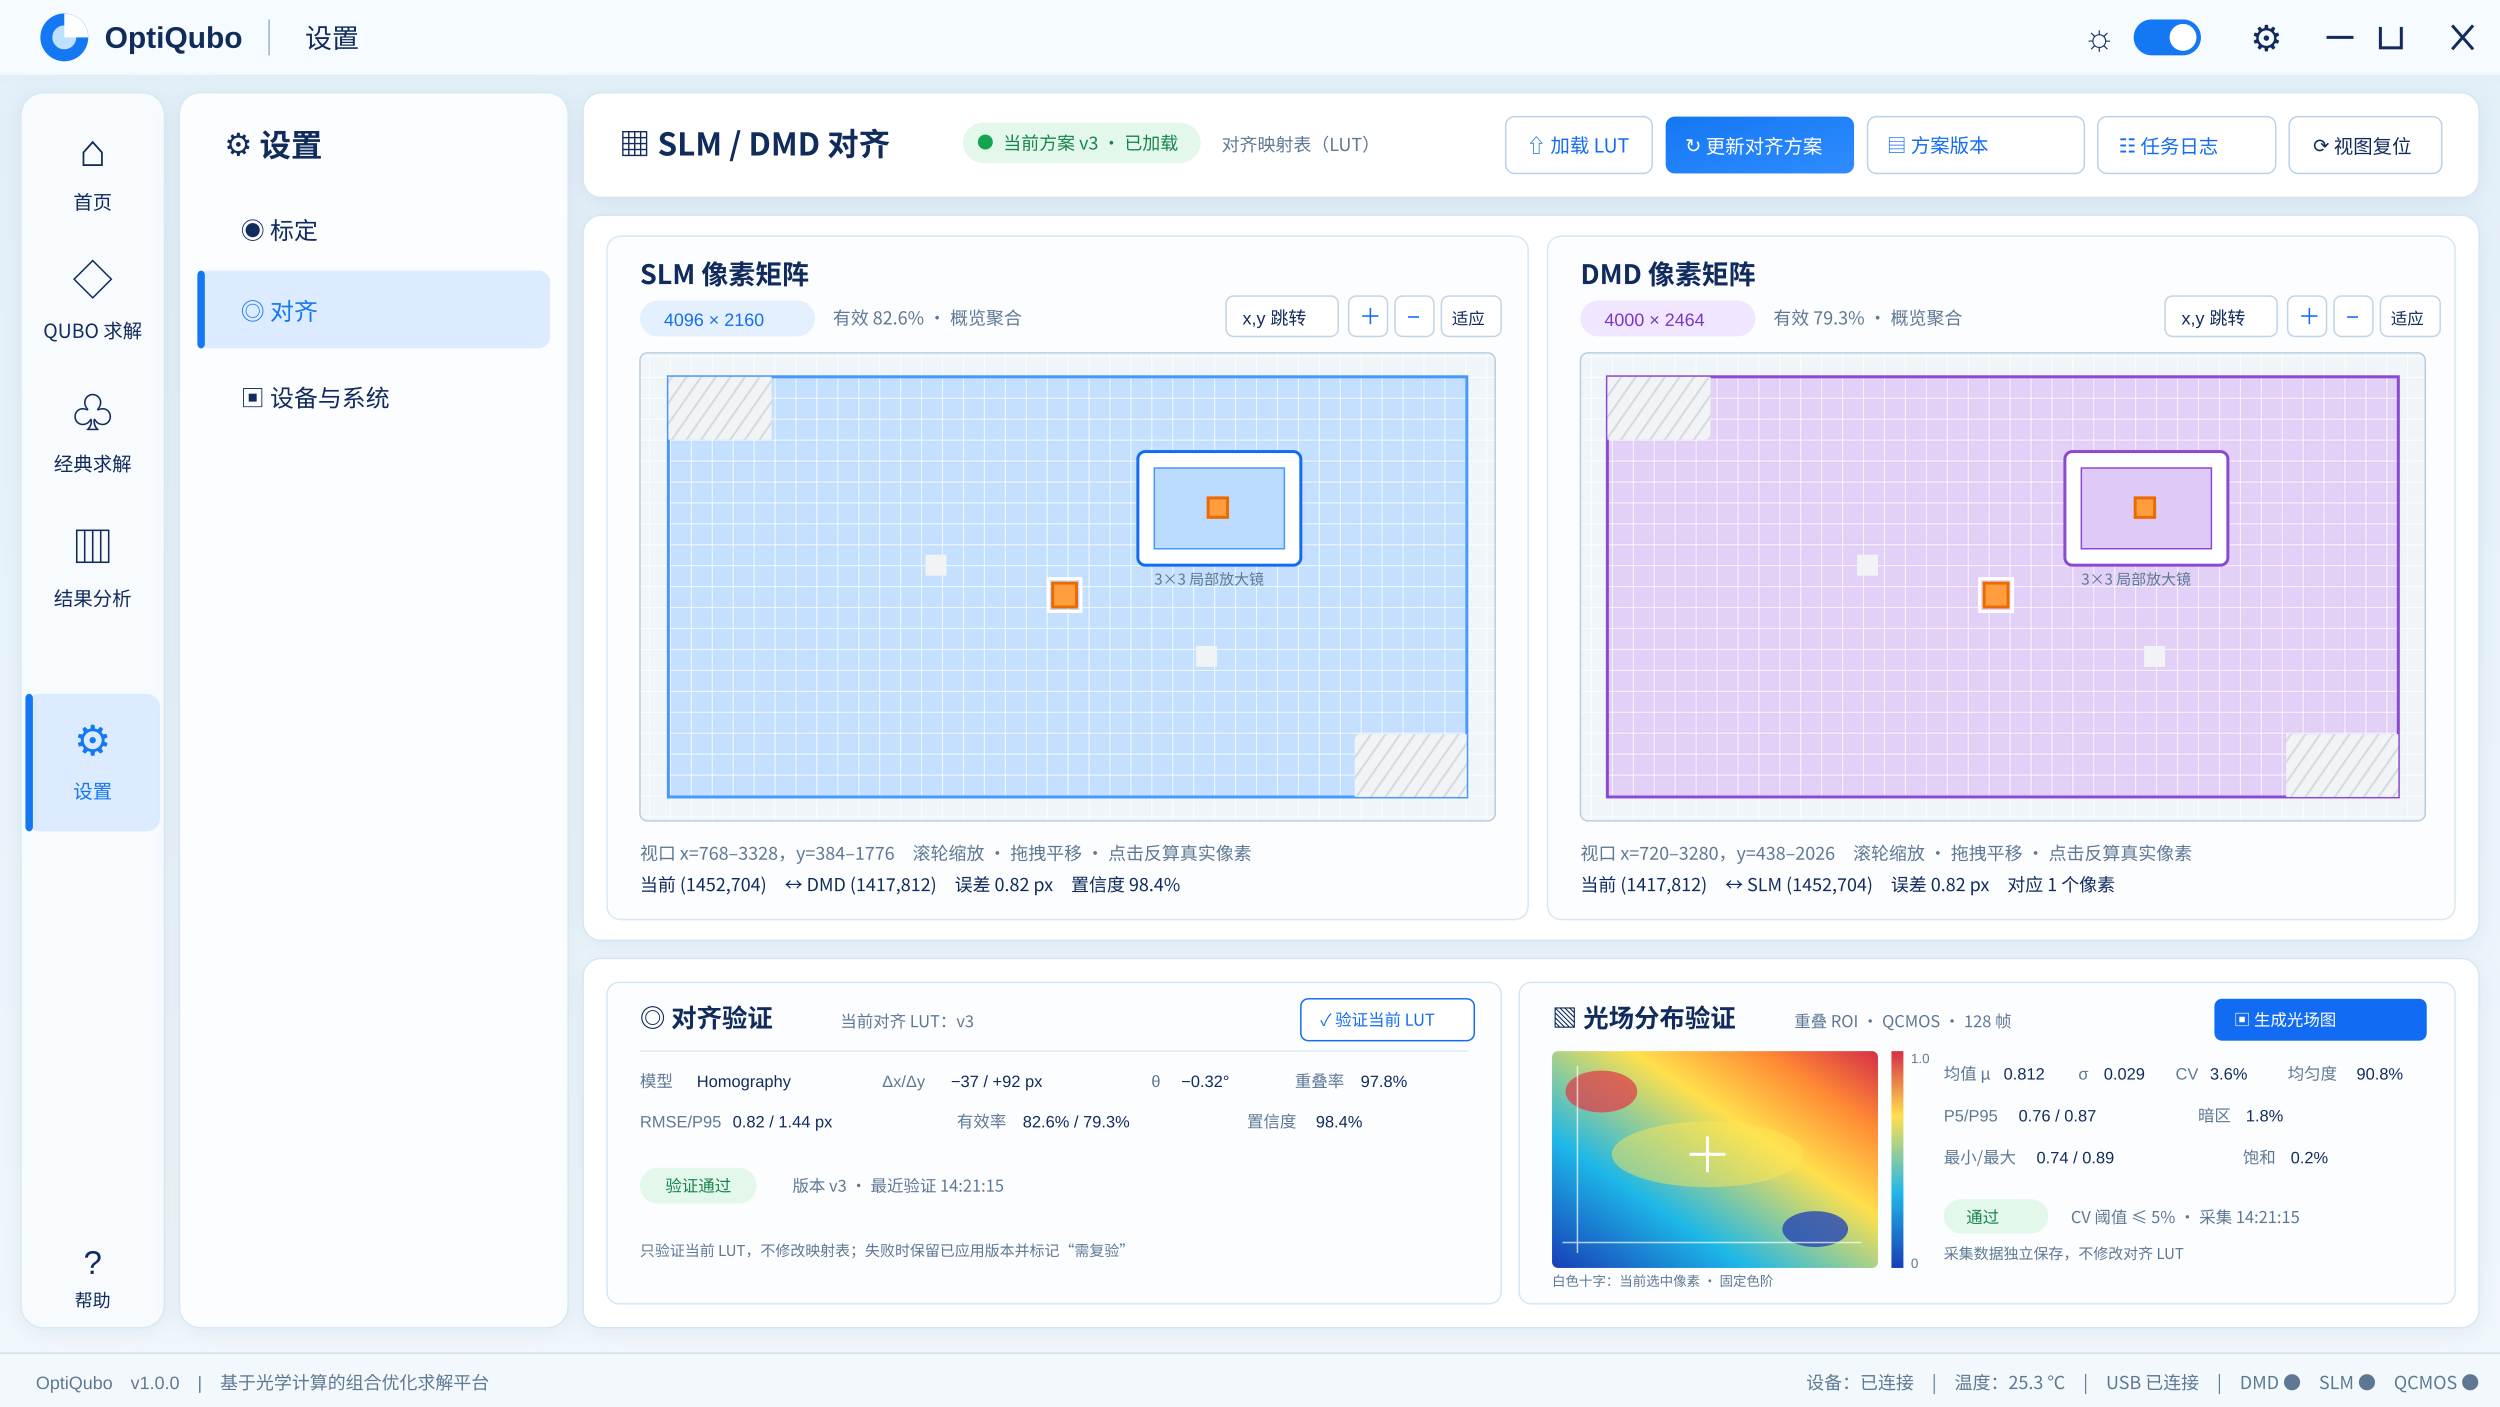
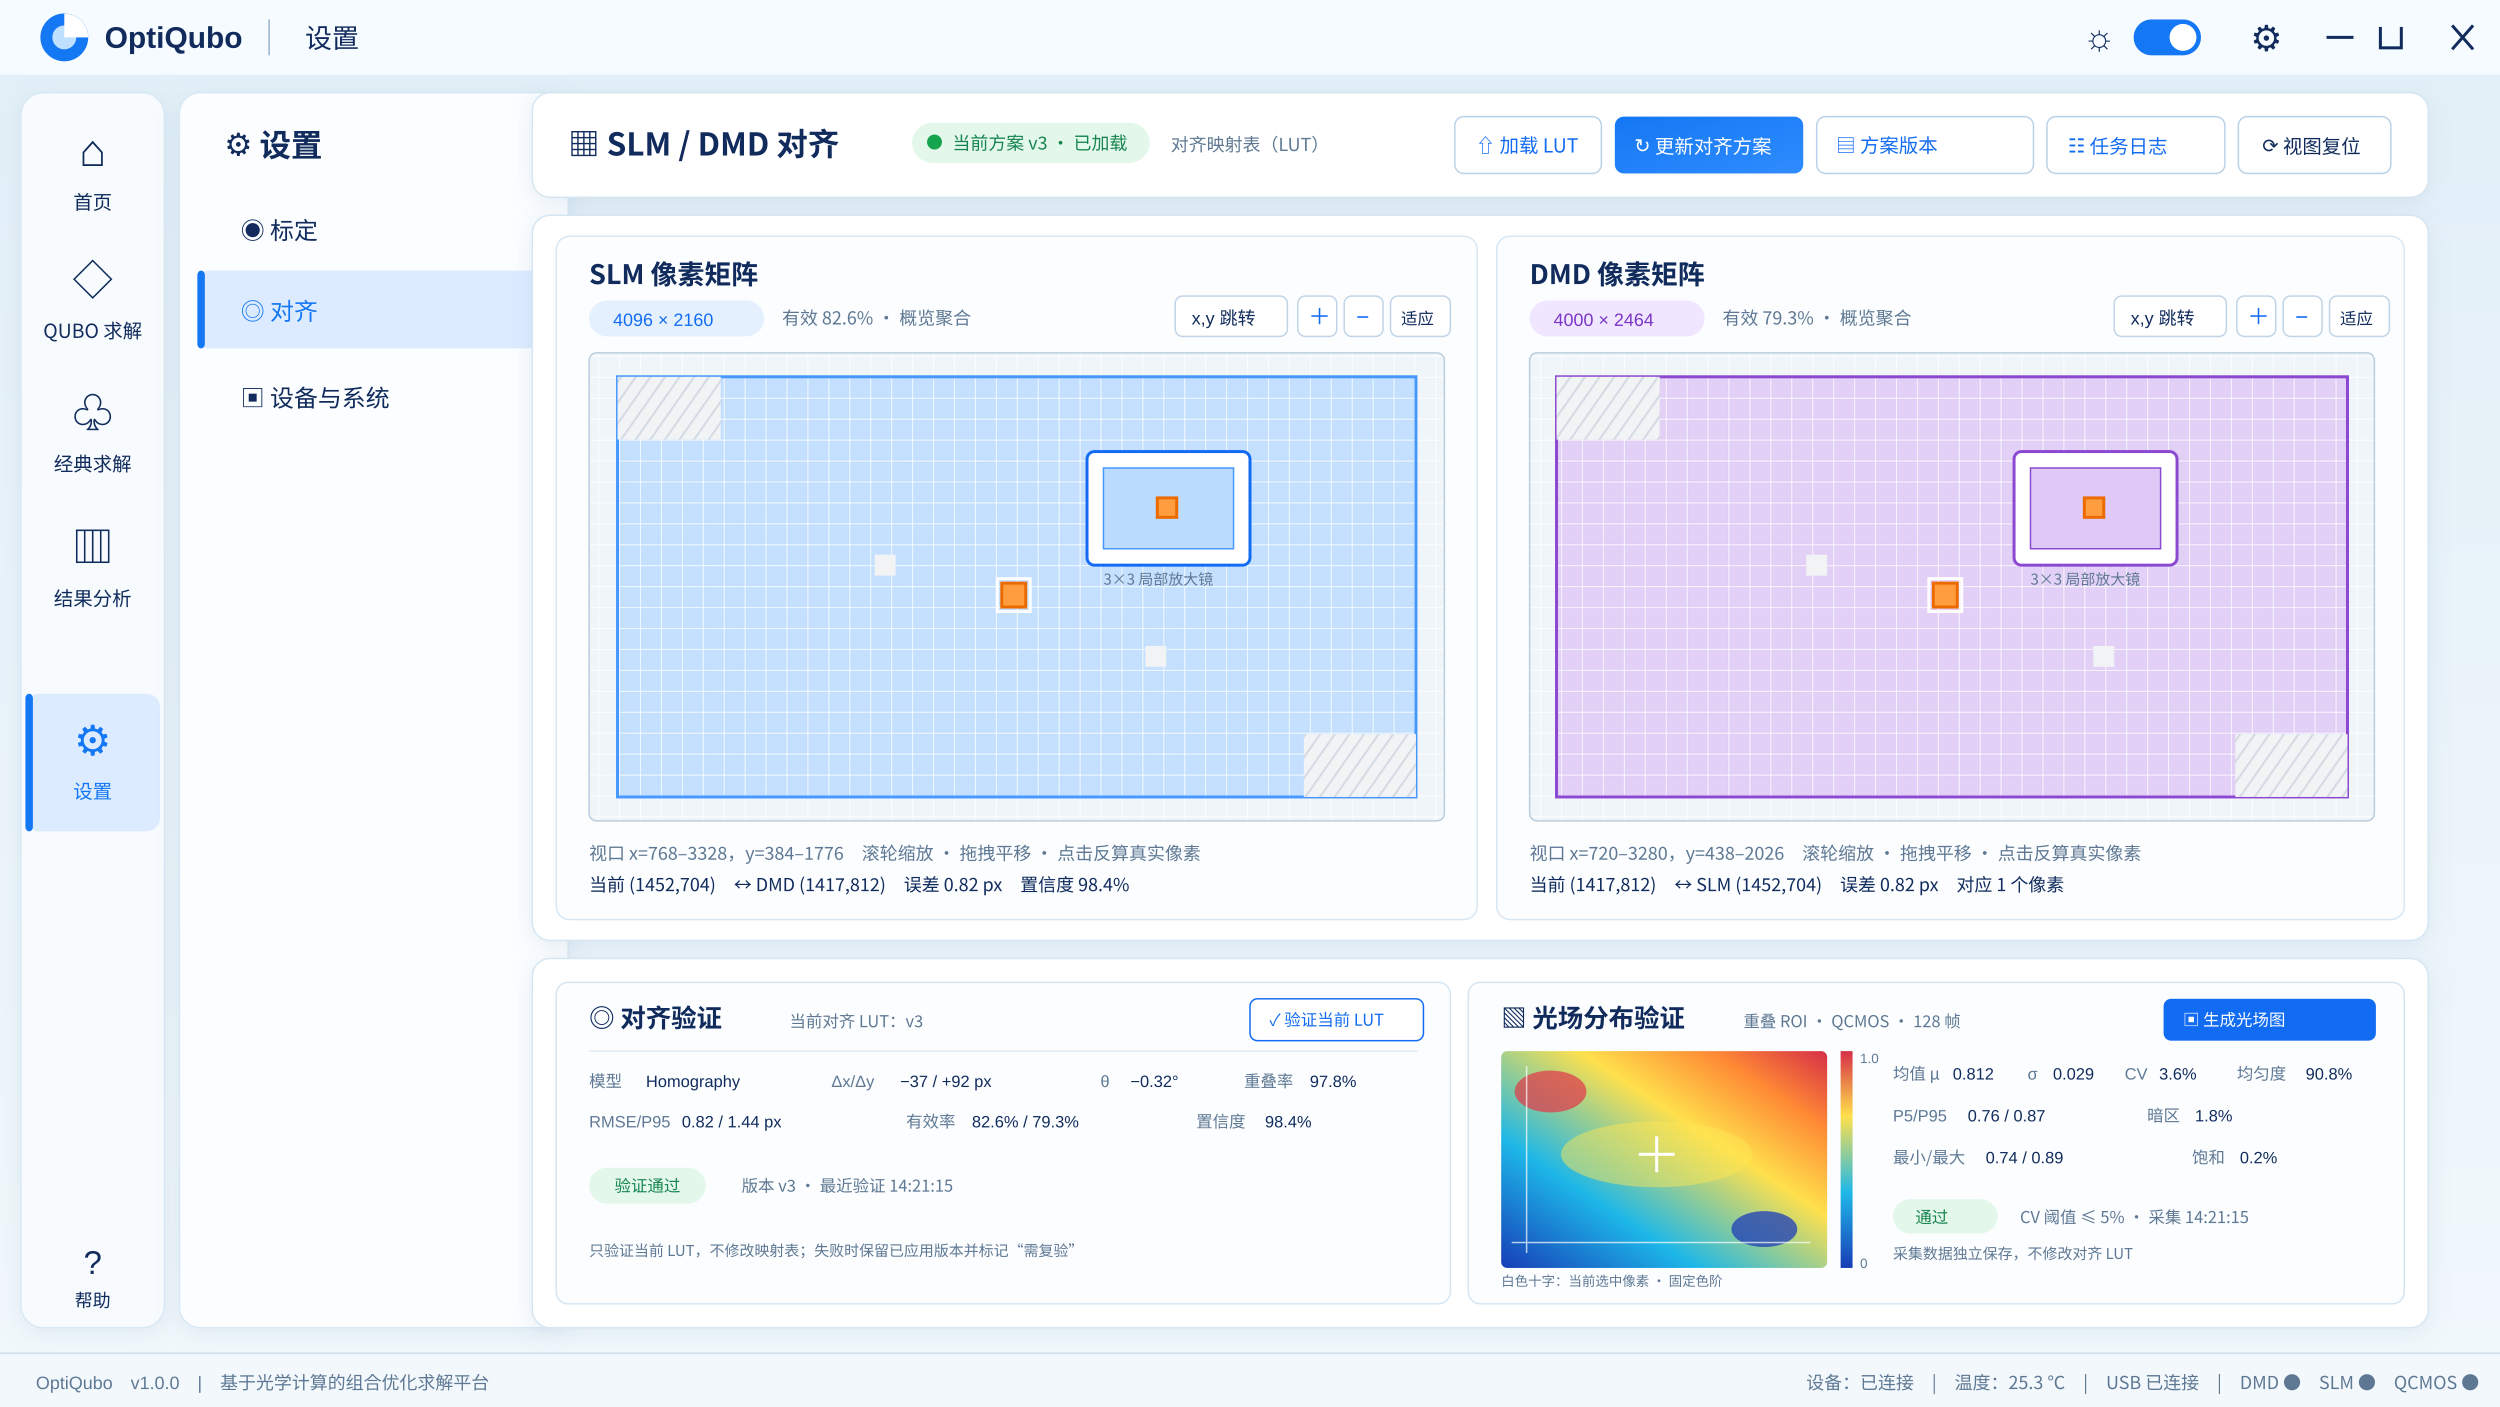
<svg xmlns="http://www.w3.org/2000/svg" width="1672" height="941" viewBox="0 0 1672 941">
  <defs>
    <linearGradient id="page" x1="0" y1="0" x2="0" y2="1">
      <stop offset="0" stop-color="#e2eff8" />
      <stop offset="1" stop-color="#f2f8fc" />
    </linearGradient>
    <linearGradient id="primary" x1="0" y1="0" x2="1" y2="1">
      <stop stop-color="#1477f3" />
      <stop offset="1" stop-color="#2f8cff" />
    </linearGradient>
    <linearGradient id="heat" x1="0" y1="1" x2="1" y2="0">
      <stop offset="0" stop-color="#173db7" />
      <stop offset=".3" stop-color="#1db7e8" />
      <stop offset=".62" stop-color="#ffe04c" />
      <stop offset=".82" stop-color="#ff8a34" />
      <stop offset="1" stop-color="#d62f47" />
    </linearGradient>
    <linearGradient id="bar" x1="0" y1="1" x2="0" y2="0">
      <stop stop-color="#173db7" />
      <stop offset=".35" stop-color="#20b8e9" />
      <stop offset=".7" stop-color="#ffe04c" />
      <stop offset="1" stop-color="#d62f47" />
    </linearGradient>
    <pattern id="grid" width="14" height="14" patternUnits="userSpaceOnUse">
      <rect width="14" height="14" fill="#f0f5f9" />
      <path d="M14 0H0V14" fill="none" stroke="#fff" stroke-width="1" />
    </pattern>
    <pattern id="slmMask" width="14" height="14" patternUnits="userSpaceOnUse">
      <rect width="14" height="14" fill="#bcdcff" />
      <path d="M14 0H0V14" fill="none" stroke="#fff" stroke-width="1" />
    </pattern>
    <pattern id="dmdMask" width="14" height="14" patternUnits="userSpaceOnUse">
      <rect width="14" height="14" fill="#dfc9f6" />
      <path d="M14 0H0V14" fill="none" stroke="#fff" stroke-width="1" />
    </pattern>
    <pattern id="invalid" width="8" height="8" patternUnits="userSpaceOnUse" patternTransform="rotate(35)">
      <rect width="8" height="8" fill="#f1f3f5" />
      <path d="M0 0V8" stroke="#d6dde5" stroke-width="3" />
    </pattern>
    <filter id="shadow" x="-15%" y="-15%" width="130%" height="140%">
      <feDropShadow dx="0" dy="3" stdDeviation="7" flood-color="#89a9c3" flood-opacity=".18" />
    </filter>
  </defs>
  <rect width="1672" height="941" fill="url(#page)" />
  <rect x="0" y="0" width="1672" height="50" fill="#f6fbff" />
  <circle cx="43" cy="25" r="16" fill="#1477f3" />
  <circle cx="43" cy="25" r="8" fill="#bfe1ff" />
  <path d="M43 9A16 16 0 0 1 59 25H43Z" fill="#fff" />
  <text x="70" y="32" font-family="Arial,sans-serif" font-size="20" font-weight="700" fill="#102b5c">OptiQubo</text>
  <path d="M180 13v24" stroke="#9bb4cc" />
  <text x="204" y="32" font-family="Arial,'Noto Sans SC Thin',sans-serif" font-size="18" fill="#102b5c">设置</text>
  <text x="1393" y="33" font-family="Arial,sans-serif" font-size="24" fill="#102b5c">☼</text>
  <rect x="1427" y="13" width="45" height="24" rx="12" fill="#1477f3" />
  <circle cx="1460" cy="25" r="9" fill="#fff" />
  <text x="1505" y="34" font-family="Arial,sans-serif" font-size="24" fill="#102b5c">⚙</text>
  <path d="M1556 25h18M1592 18v14h14V18M1640 17l14 16M1654 17l-14 16" stroke="#102b5c" stroke-width="2" fill="none" />
  <rect x="14" y="62" width="96" height="826" rx="15" fill="#f7fbfe" stroke="#d8e8f4" filter="url(#shadow)" />
  <g font-family="'Noto Sans SC Thin','Microsoft YaHei','Noto Sans CJK SC',Arial,sans-serif" text-anchor="middle" fill="#102b5c">
    <text x="62" y="111" font-size="30">⌂</text>
    <text x="62" y="140" font-size="13">首页</text>
    <text x="62" y="197" font-size="27">◇</text>
    <text x="62" y="226" font-size="13">QUBO 求解</text>
    <text x="62" y="286" font-size="28">♧</text>
    <text x="62" y="315" font-size="13">经典求解</text>
    <text x="62" y="376" font-size="28">▥</text>
    <text x="62" y="405" font-size="13">结果分析</text>
  </g>
  <rect x="17" y="464" width="90" height="92" rx="9" fill="#dcebff" />
  <rect x="17" y="464" width="5" height="92" rx="3" fill="#1477f3" />
  <text x="62" y="505" text-anchor="middle" font-family="Arial,sans-serif" font-size="28" fill="#1477f3">⚙</text>
  <text x="62" y="534" text-anchor="middle" font-family="'Noto Sans SC Thin','Microsoft YaHei','Noto Sans CJK SC',Arial,sans-serif" font-size="13" fill="#1477f3">设置</text>
  <text x="62" y="852" text-anchor="middle" font-family="Arial,sans-serif" font-size="22" fill="#102b5c">?</text>
  <text x="62" y="874" text-anchor="middle" font-family="'Noto Sans SC Thin','Microsoft YaHei','Noto Sans CJK SC',Arial,sans-serif" font-size="12" fill="#102b5c">帮助</text>
  <rect x="120" y="62" width="260" height="826" rx="14" fill="#fbfdff" stroke="#d8e8f4" filter="url(#shadow)" />
  <text x="150" y="104" font-family="'Noto Sans SC Thin','Microsoft YaHei','Noto Sans CJK SC',Arial,sans-serif" font-size="21" font-weight="700" fill="#102b5c">⚙  设置</text>
  <text x="161" y="160" font-family="'Noto Sans SC Thin','Microsoft YaHei','Noto Sans CJK SC',Arial,sans-serif" font-size="16" fill="#102b5c">◉  标定</text>
  <rect x="132" y="181" width="236" height="52" rx="8" fill="#dcebff" />
  <rect x="132" y="181" width="5" height="52" rx="3" fill="#1477f3" />
  <text x="161" y="214" font-family="'Noto Sans SC Thin','Microsoft YaHei','Noto Sans CJK SC',Arial,sans-serif" font-size="16" fill="#1477f3">◎  对齐</text>
  <text x="161" y="272" font-family="'Noto Sans SC Thin','Microsoft YaHei','Noto Sans CJK SC',Arial,sans-serif" font-size="16" fill="#102b5c">▣  设备与系统</text>
-   <rect x="390" y="62" width="1268" height="70" rx="12" fill="#fff" stroke="#d5e6f2" filter="url(#shadow)" />
-   <text x="414" y="104" font-family="'Noto Sans SC Thin','Microsoft YaHei','Noto Sans CJK SC',Arial,sans-serif" font-size="21" font-weight="700" fill="#102b5c">▦  SLM / DMD 对齐</text>
-   <rect x="644" y="82" width="159" height="27" rx="14" fill="#e3f8eb" />
-   <circle cx="659" cy="95" r="5" fill="#14a44d" />
-   <text x="671" y="100" font-family="'Noto Sans SC Thin','Microsoft YaHei','Noto Sans CJK SC',Arial,sans-serif" font-size="12" fill="#16844e">当前方案 v3 · 已加载</text>
-   <text x="817" y="101" font-family="'Noto Sans SC Thin','Microsoft YaHei','Noto Sans CJK SC',Arial,sans-serif" font-size="12" fill="#5e7893">对齐映射表（LUT）</text>
-   <rect x="1007" y="78" width="98" height="38" rx="6" fill="#fff" stroke="#b9d2e9" />
-   <text x="1021" y="102" font-family="'Noto Sans SC Thin','Microsoft YaHei','Noto Sans CJK SC',Arial,sans-serif" font-size="13" fill="#126cf3">⇧  加载 LUT</text>
-   <rect x="1114" y="78" width="126" height="38" rx="6" fill="url(#primary)" />
-   <text x="1127" y="102" font-family="'Noto Sans SC Thin','Microsoft YaHei','Noto Sans CJK SC',Arial,sans-serif" font-size="13" fill="#fff">↻  更新对齐方案</text>
-   <rect x="1249" y="78" width="145" height="38" rx="6" fill="#fff" stroke="#b9d2e9" />
-   <text x="1262" y="102" font-family="'Noto Sans SC Thin','Microsoft YaHei','Noto Sans CJK SC',Arial,sans-serif" font-size="13" fill="#126cf3">▤  方案版本</text>
-   <rect x="1403" y="78" width="119" height="38" rx="6" fill="#fff" stroke="#b9d2e9" />
-   <text x="1417" y="102" font-family="'Noto Sans SC Thin','Microsoft YaHei','Noto Sans CJK SC',Arial,sans-serif" font-size="13" fill="#126cf3">☷  任务日志</text>
-   <rect x="1531" y="78" width="102" height="38" rx="6" fill="#fff" stroke="#b9d2e9" />
-   <text x="1547" y="102" font-family="'Noto Sans SC Thin','Microsoft YaHei','Noto Sans CJK SC',Arial,sans-serif" font-size="13" fill="#102b5c">⟳  视图复位</text>
-   <rect x="390" y="144" width="1268" height="485" rx="12" fill="#fff" stroke="#d5e6f2" filter="url(#shadow)" />
-   <rect x="406" y="158" width="616" height="457" rx="9" fill="#fbfdff" stroke="#d8e7f2" />
-   <text x="428" y="190" font-family="'Noto Sans SC Thin','Microsoft YaHei','Noto Sans CJK SC',Arial,sans-serif" font-size="18" font-weight="700" fill="#102b5c">SLM 像素矩阵</text>
-   <rect x="428" y="201" width="117" height="24" rx="12" fill="#e5f0ff" />
-   <text x="444" y="218" font-family="Arial,sans-serif" font-size="12" fill="#126cf3">4096 × 2160</text>
-   <text x="557" y="217" font-family="'Noto Sans SC Thin','Microsoft YaHei','Noto Sans CJK SC',Arial,sans-serif" font-size="12" fill="#5e7893">有效 82.6% · 概览聚合</text>
-   <rect x="820" y="198" width="75" height="27" rx="5" fill="#fff" stroke="#c0d4e6" />
-   <text x="831" y="217" font-family="Arial,sans-serif" font-size="12" fill="#102b5c">x,y 跳转</text>
-   <rect x="902" y="198" width="26" height="27" rx="5" fill="#fff" stroke="#c0d4e6" />
-   <text x="909" y="217" font-family="Arial,sans-serif" font-size="15" fill="#126cf3">＋</text>
-   <rect x="933" y="198" width="26" height="27" rx="5" fill="#fff" stroke="#c0d4e6" />
-   <text x="941" y="217" font-family="Arial,sans-serif" font-size="15" fill="#126cf3">−</text>
-   <rect x="964" y="198" width="40" height="27" rx="5" fill="#fff" stroke="#c0d4e6" />
-   <text x="971" y="217" font-family="'Noto Sans SC Thin','Microsoft YaHei','Noto Sans CJK SC',Arial,sans-serif" font-size="11" fill="#102b5c">适应</text>
-   <rect x="428" y="236" width="572" height="313" rx="5" fill="url(#grid)" stroke="#b9cddd" />
-   <path d="M447 252H981V533H447Z" fill="url(#slmMask)" opacity=".84" />
-   <path d="M447 252H981V533H447Z" fill="none" stroke="#4698ff" stroke-width="2" />
-   <rect x="447" y="252" width="69" height="42" fill="url(#invalid)" />
-   <rect x="906" y="491" width="75" height="42" fill="url(#invalid)" />
-   <rect x="619" y="371" width="14" height="14" fill="#f1f3f5" />
-   <rect x="800" y="432" width="14" height="14" fill="#f1f3f5" />
-   <rect x="704" y="390" width="16" height="16" fill="#ff9d3f" stroke="#ec6b00" stroke-width="2" />
-   <rect x="701" y="387" width="22" height="22" fill="none" stroke="#fff" stroke-width="2" />
-   <rect x="761" y="302" width="109" height="76" rx="5" fill="#fff" stroke="#126cf3" stroke-width="2" />
-   <rect x="772" y="313" width="87" height="54" fill="#bcdcff" />
-   <path d="M772 313h87v54h-87z" fill="none" stroke="#4698ff" />
-   <rect x="808" y="333" width="13" height="13" fill="#ff9d3f" stroke="#ec6b00" stroke-width="2" />
-   <text x="772" y="391" font-family="'Noto Sans SC Thin','Microsoft YaHei','Noto Sans CJK SC',Arial,sans-serif" font-size="10" fill="#5e7893">3×3 局部放大镜</text>
-   <text x="428" y="575" font-family="'Noto Sans SC Thin','Microsoft YaHei','Noto Sans CJK SC',Arial,sans-serif" font-size="12" fill="#5e7893">视口 x=768–3328，y=384–1776　滚轮缩放 · 拖拽平移 · 点击反算真实像素</text>
-   <text x="428" y="596" font-family="'Noto Sans SC Thin','Microsoft YaHei','Noto Sans CJK SC',Arial,sans-serif" font-size="12" fill="#102b5c">当前 (1452,704)　↔ DMD (1417,812)　误差 0.82 px　置信度 98.4%</text>
-   <rect x="1035" y="158" width="607" height="457" rx="9" fill="#fbfdff" stroke="#d8e7f2" />
-   <text x="1057" y="190" font-family="'Noto Sans SC Thin','Microsoft YaHei','Noto Sans CJK SC',Arial,sans-serif" font-size="18" font-weight="700" fill="#102b5c">DMD 像素矩阵</text>
-   <rect x="1057" y="201" width="117" height="24" rx="12" fill="#f0e6ff" />
-   <text x="1073" y="218" font-family="Arial,sans-serif" font-size="12" fill="#7a35c6">4000 × 2464</text>
-   <text x="1186" y="217" font-family="'Noto Sans SC Thin','Microsoft YaHei','Noto Sans CJK SC',Arial,sans-serif" font-size="12" fill="#5e7893">有效 79.3% · 概览聚合</text>
-   <rect x="1448" y="198" width="75" height="27" rx="5" fill="#fff" stroke="#c0d4e6" />
-   <text x="1459" y="217" font-family="Arial,sans-serif" font-size="12" fill="#102b5c">x,y 跳转</text>
-   <rect x="1530" y="198" width="26" height="27" rx="5" fill="#fff" stroke="#c0d4e6" />
-   <text x="1537" y="217" font-family="Arial,sans-serif" font-size="15" fill="#126cf3">＋</text>
-   <rect x="1561" y="198" width="26" height="27" rx="5" fill="#fff" stroke="#c0d4e6" />
-   <text x="1569" y="217" font-family="Arial,sans-serif" font-size="15" fill="#126cf3">−</text>
-   <rect x="1592" y="198" width="40" height="27" rx="5" fill="#fff" stroke="#c0d4e6" />
-   <text x="1599" y="217" font-family="'Noto Sans SC Thin','Microsoft YaHei','Noto Sans CJK SC',Arial,sans-serif" font-size="11" fill="#102b5c">适应</text>
-   <rect x="1057" y="236" width="565" height="313" rx="5" fill="url(#grid)" stroke="#b9cddd" />
-   <path d="M1075 252H1604V533H1075Z" fill="url(#dmdMask)" opacity=".85" />
-   <path d="M1075 252H1604V533H1075Z" fill="none" stroke="#8b48d1" stroke-width="2" />
-   <rect x="1075" y="252" width="69" height="42" fill="url(#invalid)" />
-   <rect x="1529" y="491" width="75" height="42" fill="url(#invalid)" />
-   <rect x="1242" y="371" width="14" height="14" fill="#f1f3f5" />
-   <rect x="1434" y="432" width="14" height="14" fill="#f1f3f5" />
-   <rect x="1327" y="390" width="16" height="16" fill="#ff9d3f" stroke="#ec6b00" stroke-width="2" />
-   <rect x="1324" y="387" width="22" height="22" fill="none" stroke="#fff" stroke-width="2" />
-   <rect x="1381" y="302" width="109" height="76" rx="5" fill="#fff" stroke="#8b48d1" stroke-width="2" />
-   <rect x="1392" y="313" width="87" height="54" fill="#dfc9f6" />
-   <path d="M1392 313h87v54h-87z" fill="none" stroke="#8b48d1" />
-   <rect x="1428" y="333" width="13" height="13" fill="#ff9d3f" stroke="#ec6b00" stroke-width="2" />
-   <text x="1392" y="391" font-family="'Noto Sans SC Thin','Microsoft YaHei','Noto Sans CJK SC',Arial,sans-serif" font-size="10" fill="#5e7893">3×3 局部放大镜</text>
-   <text x="1057" y="575" font-family="'Noto Sans SC Thin','Microsoft YaHei','Noto Sans CJK SC',Arial,sans-serif" font-size="12" fill="#5e7893">视口 x=720–3280，y=438–2026　滚轮缩放 · 拖拽平移 · 点击反算真实像素</text>
-   <text x="1057" y="596" font-family="'Noto Sans SC Thin','Microsoft YaHei','Noto Sans CJK SC',Arial,sans-serif" font-size="12" fill="#102b5c">当前 (1417,812)　↔ SLM (1452,704)　误差 0.82 px　对应 1 个像素</text>
-   <rect x="390" y="641" width="1268" height="247" rx="12" fill="#fff" stroke="#d5e6f2" filter="url(#shadow)" />
-   <rect x="406" y="657" width="598" height="215" rx="8" fill="#fbfdff" stroke="#d5e6f2" />
-   <text x="428" y="687" font-family="'Noto Sans SC Thin','Microsoft YaHei','Noto Sans CJK SC',Arial,sans-serif" font-size="17" font-weight="700" fill="#102b5c">◎  对齐验证</text>
-   <text x="562" y="687" font-family="'Noto Sans SC Thin','Microsoft YaHei','Noto Sans CJK SC',Arial,sans-serif" font-size="11" fill="#5e7893">当前对齐 LUT：v3</text>
-   <rect x="870" y="668" width="116" height="28" rx="5" fill="#fff" stroke="#126cf3" />
-   <text x="883" y="686" font-family="'Noto Sans SC Thin','Microsoft YaHei','Noto Sans CJK SC',Arial,sans-serif" font-size="11" fill="#126cf3">✓  验证当前 LUT</text>
-   <path d="M428 703H982" stroke="#deebf4" />
-   <text x="428" y="727" font-family="'Noto Sans SC Thin','Microsoft YaHei','Noto Sans CJK SC',Arial,sans-serif" font-size="11" fill="#5e7893">模型</text>
-   <text x="466" y="727" font-family="Arial,sans-serif" font-size="11" fill="#102b5c">Homography</text>
-   <text x="590" y="727" font-family="Arial,sans-serif" font-size="11" fill="#5e7893">Δx/Δy</text>
-   <text x="636" y="727" font-family="Arial,sans-serif" font-size="11" fill="#102b5c">−37 / +92 px</text>
-   <text x="770" y="727" font-family="Arial,sans-serif" font-size="11" fill="#5e7893">θ</text>
-   <text x="790" y="727" font-family="Arial,sans-serif" font-size="11" fill="#102b5c">−0.32°</text>
-   <text x="866" y="727" font-family="'Noto Sans SC Thin','Microsoft YaHei','Noto Sans CJK SC',Arial,sans-serif" font-size="11" fill="#5e7893">重叠率</text>
-   <text x="910" y="727" font-family="Arial,sans-serif" font-size="11" fill="#102b5c">97.8%</text>
-   <text x="428" y="754" font-family="Arial,sans-serif" font-size="11" fill="#5e7893">RMSE/P95</text>
-   <text x="490" y="754" font-family="Arial,sans-serif" font-size="11" fill="#102b5c">0.82 / 1.44 px</text>
-   <text x="640" y="754" font-family="'Noto Sans SC Thin','Microsoft YaHei','Noto Sans CJK SC',Arial,sans-serif" font-size="11" fill="#5e7893">有效率</text>
-   <text x="684" y="754" font-family="Arial,sans-serif" font-size="11" fill="#102b5c">82.6% / 79.3%</text>
-   <text x="834" y="754" font-family="'Noto Sans SC Thin','Microsoft YaHei','Noto Sans CJK SC',Arial,sans-serif" font-size="11" fill="#5e7893">置信度</text>
-   <text x="880" y="754" font-family="Arial,sans-serif" font-size="11" fill="#102b5c">98.4%</text>
-   <rect x="428" y="781" width="78" height="24" rx="12" fill="#e3f8eb" />
-   <text x="445" y="797" font-family="'Noto Sans SC Thin','Microsoft YaHei','Noto Sans CJK SC',Arial,sans-serif" font-size="11" fill="#16844e">验证通过</text>
-   <text x="530" y="797" font-family="'Noto Sans SC Thin','Microsoft YaHei','Noto Sans CJK SC',Arial,sans-serif" font-size="11" fill="#5e7893">版本 v3 · 最近验证 14:21:15</text>
-   <text x="428" y="840" font-family="'Noto Sans SC Thin','Microsoft YaHei','Noto Sans CJK SC',Arial,sans-serif" font-size="10" fill="#5e7893">只验证当前 LUT，不修改映射表；失败时保留已应用版本并标记“需复验”</text>
-   <rect x="1016" y="657" width="626" height="215" rx="8" fill="#fbfdff" stroke="#d5e6f2" />
-   <text x="1038" y="687" font-family="'Noto Sans SC Thin','Microsoft YaHei','Noto Sans CJK SC',Arial,sans-serif" font-size="17" font-weight="700" fill="#102b5c">▧  光场分布验证</text>
-   <text x="1200" y="687" font-family="'Noto Sans SC Thin','Microsoft YaHei','Noto Sans CJK SC',Arial,sans-serif" font-size="11" fill="#5e7893">重叠 ROI · QCMOS · 128 帧</text>
-   <rect x="1481" y="668" width="142" height="28" rx="5" fill="#126cf3" />
-   <text x="1494" y="686" font-family="'Noto Sans SC Thin','Microsoft YaHei','Noto Sans CJK SC',Arial,sans-serif" font-size="11" fill="#fff">▣  生成光场图</text>
-   <rect x="1038" y="703" width="218" height="145" rx="4" fill="url(#heat)" />
-   <ellipse cx="1142" cy="772" rx="64" ry="22" fill="#ffe654" opacity=".48" />
-   <ellipse cx="1071" cy="730" rx="24" ry="14" fill="#e03a49" opacity=".72" />
-   <ellipse cx="1214" cy="822" rx="22" ry="12" fill="#203fb8" opacity=".76" />
-   <path d="M1045 831H1245M1055 713V838" stroke="#fff" opacity=".7" />
-   <path d="M1142 760v24M1130 772h24" stroke="#fff" stroke-width="2" />
-   <rect x="1265" y="703" width="8" height="145" fill="url(#bar)" />
-   <text x="1278" y="711" font-family="Arial,sans-serif" font-size="9" fill="#5e7893">1.0</text>
-   <text x="1278" y="848" font-family="Arial,sans-serif" font-size="9" fill="#5e7893">0</text>
-   <text x="1038" y="860" font-family="'Noto Sans SC Thin','Microsoft YaHei','Noto Sans CJK SC',Arial,sans-serif" font-size="9" fill="#5e7893">白色十字：当前选中像素 · 固定色阶</text>
-   <text x="1300" y="722" font-family="'Noto Sans SC Thin','Microsoft YaHei','Noto Sans CJK SC',Arial,sans-serif" font-size="11" fill="#5e7893">均值 μ</text>
-   <text x="1340" y="722" font-family="Arial,sans-serif" font-size="11" fill="#102b5c">0.812</text>
-   <text x="1390" y="722" font-family="Arial,sans-serif" font-size="11" fill="#5e7893">σ</text>
-   <text x="1407" y="722" font-family="Arial,sans-serif" font-size="11" fill="#102b5c">0.029</text>
-   <text x="1455" y="722" font-family="Arial,sans-serif" font-size="11" fill="#5e7893">CV</text>
-   <text x="1478" y="722" font-family="Arial,sans-serif" font-size="11" fill="#102b5c">3.6%</text>
-   <text x="1530" y="722" font-family="'Noto Sans SC Thin','Microsoft YaHei','Noto Sans CJK SC',Arial,sans-serif" font-size="11" fill="#5e7893">均匀度</text>
-   <text x="1576" y="722" font-family="Arial,sans-serif" font-size="11" fill="#102b5c">90.8%</text>
-   <text x="1300" y="750" font-family="Arial,sans-serif" font-size="11" fill="#5e7893">P5/P95</text>
-   <text x="1350" y="750" font-family="Arial,sans-serif" font-size="11" fill="#102b5c">0.76 / 0.87</text>
-   <text x="1470" y="750" font-family="'Noto Sans SC Thin','Microsoft YaHei','Noto Sans CJK SC',Arial,sans-serif" font-size="11" fill="#5e7893">暗区</text>
-   <text x="1502" y="750" font-family="Arial,sans-serif" font-size="11" fill="#102b5c">1.8%</text>
-   <text x="1300" y="778" font-family="'Noto Sans SC Thin','Microsoft YaHei','Noto Sans CJK SC',Arial,sans-serif" font-size="11" fill="#5e7893">最小/最大</text>
-   <text x="1362" y="778" font-family="Arial,sans-serif" font-size="11" fill="#102b5c">0.74 / 0.89</text>
-   <text x="1500" y="778" font-family="'Noto Sans SC Thin','Microsoft YaHei','Noto Sans CJK SC',Arial,sans-serif" font-size="11" fill="#5e7893">饱和</text>
-   <text x="1532" y="778" font-family="Arial,sans-serif" font-size="11" fill="#102b5c">0.2%</text>
-   <rect x="1300" y="802" width="70" height="23" rx="12" fill="#e3f8eb" />
-   <text x="1315" y="818" font-family="'Noto Sans SC Thin','Microsoft YaHei','Noto Sans CJK SC',Arial,sans-serif" font-size="11" fill="#16844e">通过</text>
-   <text x="1385" y="818" font-family="'Noto Sans SC Thin','Microsoft YaHei','Noto Sans CJK SC',Arial,sans-serif" font-size="11" fill="#5e7893">CV 阈值 ≤ 5% · 采集 14:21:15</text>
-   <text x="1300" y="842" font-family="'Noto Sans SC Thin','Microsoft YaHei','Noto Sans CJK SC',Arial,sans-serif" font-size="10" fill="#5e7893">采集数据独立保存，不修改对齐 LUT</text>
+   <g transform="translate(-34,0)">
+     <rect x="390" y="62" width="1268" height="70" rx="12" fill="#fff" stroke="#d5e6f2" filter="url(#shadow)" />
+     <text x="414" y="104" font-family="'Noto Sans SC Thin','Microsoft YaHei','Noto Sans CJK SC',Arial,sans-serif" font-size="21" font-weight="700" fill="#102b5c">▦  SLM / DMD 对齐</text>
+     <rect x="644" y="82" width="159" height="27" rx="14" fill="#e3f8eb" />
+     <circle cx="659" cy="95" r="5" fill="#14a44d" />
+     <text x="671" y="100" font-family="'Noto Sans SC Thin','Microsoft YaHei','Noto Sans CJK SC',Arial,sans-serif" font-size="12" fill="#16844e">当前方案 v3 · 已加载</text>
+     <text x="817" y="101" font-family="'Noto Sans SC Thin','Microsoft YaHei','Noto Sans CJK SC',Arial,sans-serif" font-size="12" fill="#5e7893">对齐映射表（LUT）</text>
+     <rect x="1007" y="78" width="98" height="38" rx="6" fill="#fff" stroke="#b9d2e9" />
+     <text x="1021" y="102" font-family="'Noto Sans SC Thin','Microsoft YaHei','Noto Sans CJK SC',Arial,sans-serif" font-size="13" fill="#126cf3">⇧  加载 LUT</text>
+     <rect x="1114" y="78" width="126" height="38" rx="6" fill="url(#primary)" />
+     <text x="1127" y="102" font-family="'Noto Sans SC Thin','Microsoft YaHei','Noto Sans CJK SC',Arial,sans-serif" font-size="13" fill="#fff">↻  更新对齐方案</text>
+     <rect x="1249" y="78" width="145" height="38" rx="6" fill="#fff" stroke="#b9d2e9" />
+     <text x="1262" y="102" font-family="'Noto Sans SC Thin','Microsoft YaHei','Noto Sans CJK SC',Arial,sans-serif" font-size="13" fill="#126cf3">▤  方案版本</text>
+     <rect x="1403" y="78" width="119" height="38" rx="6" fill="#fff" stroke="#b9d2e9" />
+     <text x="1417" y="102" font-family="'Noto Sans SC Thin','Microsoft YaHei','Noto Sans CJK SC',Arial,sans-serif" font-size="13" fill="#126cf3">☷  任务日志</text>
+     <rect x="1531" y="78" width="102" height="38" rx="6" fill="#fff" stroke="#b9d2e9" />
+     <text x="1547" y="102" font-family="'Noto Sans SC Thin','Microsoft YaHei','Noto Sans CJK SC',Arial,sans-serif" font-size="13" fill="#102b5c">⟳  视图复位</text>
+     <rect x="390" y="144" width="1268" height="485" rx="12" fill="#fff" stroke="#d5e6f2" filter="url(#shadow)" />
+     <rect x="406" y="158" width="616" height="457" rx="9" fill="#fbfdff" stroke="#d8e7f2" />
+     <text x="428" y="190" font-family="'Noto Sans SC Thin','Microsoft YaHei','Noto Sans CJK SC',Arial,sans-serif" font-size="18" font-weight="700" fill="#102b5c">SLM 像素矩阵</text>
+     <rect x="428" y="201" width="117" height="24" rx="12" fill="#e5f0ff" />
+     <text x="444" y="218" font-family="Arial,sans-serif" font-size="12" fill="#126cf3">4096 × 2160</text>
+     <text x="557" y="217" font-family="'Noto Sans SC Thin','Microsoft YaHei','Noto Sans CJK SC',Arial,sans-serif" font-size="12" fill="#5e7893">有效 82.6% · 概览聚合</text>
+     <rect x="820" y="198" width="75" height="27" rx="5" fill="#fff" stroke="#c0d4e6" />
+     <text x="831" y="217" font-family="Arial,sans-serif" font-size="12" fill="#102b5c">x,y 跳转</text>
+     <rect x="902" y="198" width="26" height="27" rx="5" fill="#fff" stroke="#c0d4e6" />
+     <text x="909" y="217" font-family="Arial,sans-serif" font-size="15" fill="#126cf3">＋</text>
+     <rect x="933" y="198" width="26" height="27" rx="5" fill="#fff" stroke="#c0d4e6" />
+     <text x="941" y="217" font-family="Arial,sans-serif" font-size="15" fill="#126cf3">−</text>
+     <rect x="964" y="198" width="40" height="27" rx="5" fill="#fff" stroke="#c0d4e6" />
+     <text x="971" y="217" font-family="'Noto Sans SC Thin','Microsoft YaHei','Noto Sans CJK SC',Arial,sans-serif" font-size="11" fill="#102b5c">适应</text>
+     <rect x="428" y="236" width="572" height="313" rx="5" fill="url(#grid)" stroke="#b9cddd" />
+     <path d="M447 252H981V533H447Z" fill="url(#slmMask)" opacity=".84" />
+     <path d="M447 252H981V533H447Z" fill="none" stroke="#4698ff" stroke-width="2" />
+     <rect x="447" y="252" width="69" height="42" fill="url(#invalid)" />
+     <rect x="906" y="491" width="75" height="42" fill="url(#invalid)" />
+     <rect x="619" y="371" width="14" height="14" fill="#f1f3f5" />
+     <rect x="800" y="432" width="14" height="14" fill="#f1f3f5" />
+     <rect x="704" y="390" width="16" height="16" fill="#ff9d3f" stroke="#ec6b00" stroke-width="2" />
+     <rect x="701" y="387" width="22" height="22" fill="none" stroke="#fff" stroke-width="2" />
+     <rect x="761" y="302" width="109" height="76" rx="5" fill="#fff" stroke="#126cf3" stroke-width="2" />
+     <rect x="772" y="313" width="87" height="54" fill="#bcdcff" />
+     <path d="M772 313h87v54h-87z" fill="none" stroke="#4698ff" />
+     <rect x="808" y="333" width="13" height="13" fill="#ff9d3f" stroke="#ec6b00" stroke-width="2" />
+     <text x="772" y="391" font-family="'Noto Sans SC Thin','Microsoft YaHei','Noto Sans CJK SC',Arial,sans-serif" font-size="10" fill="#5e7893">3×3 局部放大镜</text>
+     <text x="428" y="575" font-family="'Noto Sans SC Thin','Microsoft YaHei','Noto Sans CJK SC',Arial,sans-serif" font-size="12" fill="#5e7893">视口 x=768–3328，y=384–1776　滚轮缩放 · 拖拽平移 · 点击反算真实像素</text>
+     <text x="428" y="596" font-family="'Noto Sans SC Thin','Microsoft YaHei','Noto Sans CJK SC',Arial,sans-serif" font-size="12" fill="#102b5c">当前 (1452,704)　↔ DMD (1417,812)　误差 0.82 px　置信度 98.4%</text>
+     <rect x="1035" y="158" width="607" height="457" rx="9" fill="#fbfdff" stroke="#d8e7f2" />
+     <text x="1057" y="190" font-family="'Noto Sans SC Thin','Microsoft YaHei','Noto Sans CJK SC',Arial,sans-serif" font-size="18" font-weight="700" fill="#102b5c">DMD 像素矩阵</text>
+     <rect x="1057" y="201" width="117" height="24" rx="12" fill="#f0e6ff" />
+     <text x="1073" y="218" font-family="Arial,sans-serif" font-size="12" fill="#7a35c6">4000 × 2464</text>
+     <text x="1186" y="217" font-family="'Noto Sans SC Thin','Microsoft YaHei','Noto Sans CJK SC',Arial,sans-serif" font-size="12" fill="#5e7893">有效 79.3% · 概览聚合</text>
+     <rect x="1448" y="198" width="75" height="27" rx="5" fill="#fff" stroke="#c0d4e6" />
+     <text x="1459" y="217" font-family="Arial,sans-serif" font-size="12" fill="#102b5c">x,y 跳转</text>
+     <rect x="1530" y="198" width="26" height="27" rx="5" fill="#fff" stroke="#c0d4e6" />
+     <text x="1537" y="217" font-family="Arial,sans-serif" font-size="15" fill="#126cf3">＋</text>
+     <rect x="1561" y="198" width="26" height="27" rx="5" fill="#fff" stroke="#c0d4e6" />
+     <text x="1569" y="217" font-family="Arial,sans-serif" font-size="15" fill="#126cf3">−</text>
+     <rect x="1592" y="198" width="40" height="27" rx="5" fill="#fff" stroke="#c0d4e6" />
+     <text x="1599" y="217" font-family="'Noto Sans SC Thin','Microsoft YaHei','Noto Sans CJK SC',Arial,sans-serif" font-size="11" fill="#102b5c">适应</text>
+     <rect x="1057" y="236" width="565" height="313" rx="5" fill="url(#grid)" stroke="#b9cddd" />
+     <path d="M1075 252H1604V533H1075Z" fill="url(#dmdMask)" opacity=".85" />
+     <path d="M1075 252H1604V533H1075Z" fill="none" stroke="#8b48d1" stroke-width="2" />
+     <rect x="1075" y="252" width="69" height="42" fill="url(#invalid)" />
+     <rect x="1529" y="491" width="75" height="42" fill="url(#invalid)" />
+     <rect x="1242" y="371" width="14" height="14" fill="#f1f3f5" />
+     <rect x="1434" y="432" width="14" height="14" fill="#f1f3f5" />
+     <rect x="1327" y="390" width="16" height="16" fill="#ff9d3f" stroke="#ec6b00" stroke-width="2" />
+     <rect x="1324" y="387" width="22" height="22" fill="none" stroke="#fff" stroke-width="2" />
+     <rect x="1381" y="302" width="109" height="76" rx="5" fill="#fff" stroke="#8b48d1" stroke-width="2" />
+     <rect x="1392" y="313" width="87" height="54" fill="#dfc9f6" />
+     <path d="M1392 313h87v54h-87z" fill="none" stroke="#8b48d1" />
+     <rect x="1428" y="333" width="13" height="13" fill="#ff9d3f" stroke="#ec6b00" stroke-width="2" />
+     <text x="1392" y="391" font-family="'Noto Sans SC Thin','Microsoft YaHei','Noto Sans CJK SC',Arial,sans-serif" font-size="10" fill="#5e7893">3×3 局部放大镜</text>
+     <text x="1057" y="575" font-family="'Noto Sans SC Thin','Microsoft YaHei','Noto Sans CJK SC',Arial,sans-serif" font-size="12" fill="#5e7893">视口 x=720–3280，y=438–2026　滚轮缩放 · 拖拽平移 · 点击反算真实像素</text>
+     <text x="1057" y="596" font-family="'Noto Sans SC Thin','Microsoft YaHei','Noto Sans CJK SC',Arial,sans-serif" font-size="12" fill="#102b5c">当前 (1417,812)　↔ SLM (1452,704)　误差 0.82 px　对应 1 个像素</text>
+     <rect x="390" y="641" width="1268" height="247" rx="12" fill="#fff" stroke="#d5e6f2" filter="url(#shadow)" />
+     <rect x="406" y="657" width="598" height="215" rx="8" fill="#fbfdff" stroke="#d5e6f2" />
+     <text x="428" y="687" font-family="'Noto Sans SC Thin','Microsoft YaHei','Noto Sans CJK SC',Arial,sans-serif" font-size="17" font-weight="700" fill="#102b5c">◎  对齐验证</text>
+     <text x="562" y="687" font-family="'Noto Sans SC Thin','Microsoft YaHei','Noto Sans CJK SC',Arial,sans-serif" font-size="11" fill="#5e7893">当前对齐 LUT：v3</text>
+     <rect x="870" y="668" width="116" height="28" rx="5" fill="#fff" stroke="#126cf3" />
+     <text x="883" y="686" font-family="'Noto Sans SC Thin','Microsoft YaHei','Noto Sans CJK SC',Arial,sans-serif" font-size="11" fill="#126cf3">✓  验证当前 LUT</text>
+     <path d="M428 703H982" stroke="#deebf4" />
+     <text x="428" y="727" font-family="'Noto Sans SC Thin','Microsoft YaHei','Noto Sans CJK SC',Arial,sans-serif" font-size="11" fill="#5e7893">模型</text>
+     <text x="466" y="727" font-family="Arial,sans-serif" font-size="11" fill="#102b5c">Homography</text>
+     <text x="590" y="727" font-family="Arial,sans-serif" font-size="11" fill="#5e7893">Δx/Δy</text>
+     <text x="636" y="727" font-family="Arial,sans-serif" font-size="11" fill="#102b5c">−37 / +92 px</text>
+     <text x="770" y="727" font-family="Arial,sans-serif" font-size="11" fill="#5e7893">θ</text>
+     <text x="790" y="727" font-family="Arial,sans-serif" font-size="11" fill="#102b5c">−0.32°</text>
+     <text x="866" y="727" font-family="'Noto Sans SC Thin','Microsoft YaHei','Noto Sans CJK SC',Arial,sans-serif" font-size="11" fill="#5e7893">重叠率</text>
+     <text x="910" y="727" font-family="Arial,sans-serif" font-size="11" fill="#102b5c">97.8%</text>
+     <text x="428" y="754" font-family="Arial,sans-serif" font-size="11" fill="#5e7893">RMSE/P95</text>
+     <text x="490" y="754" font-family="Arial,sans-serif" font-size="11" fill="#102b5c">0.82 / 1.44 px</text>
+     <text x="640" y="754" font-family="'Noto Sans SC Thin','Microsoft YaHei','Noto Sans CJK SC',Arial,sans-serif" font-size="11" fill="#5e7893">有效率</text>
+     <text x="684" y="754" font-family="Arial,sans-serif" font-size="11" fill="#102b5c">82.6% / 79.3%</text>
+     <text x="834" y="754" font-family="'Noto Sans SC Thin','Microsoft YaHei','Noto Sans CJK SC',Arial,sans-serif" font-size="11" fill="#5e7893">置信度</text>
+     <text x="880" y="754" font-family="Arial,sans-serif" font-size="11" fill="#102b5c">98.4%</text>
+     <rect x="428" y="781" width="78" height="24" rx="12" fill="#e3f8eb" />
+     <text x="445" y="797" font-family="'Noto Sans SC Thin','Microsoft YaHei','Noto Sans CJK SC',Arial,sans-serif" font-size="11" fill="#16844e">验证通过</text>
+     <text x="530" y="797" font-family="'Noto Sans SC Thin','Microsoft YaHei','Noto Sans CJK SC',Arial,sans-serif" font-size="11" fill="#5e7893">版本 v3 · 最近验证 14:21:15</text>
+     <text x="428" y="840" font-family="'Noto Sans SC Thin','Microsoft YaHei','Noto Sans CJK SC',Arial,sans-serif" font-size="10" fill="#5e7893">只验证当前 LUT，不修改映射表；失败时保留已应用版本并标记“需复验”</text>
+     <rect x="1016" y="657" width="626" height="215" rx="8" fill="#fbfdff" stroke="#d5e6f2" />
+     <text x="1038" y="687" font-family="'Noto Sans SC Thin','Microsoft YaHei','Noto Sans CJK SC',Arial,sans-serif" font-size="17" font-weight="700" fill="#102b5c">▧  光场分布验证</text>
+     <text x="1200" y="687" font-family="'Noto Sans SC Thin','Microsoft YaHei','Noto Sans CJK SC',Arial,sans-serif" font-size="11" fill="#5e7893">重叠 ROI · QCMOS · 128 帧</text>
+     <rect x="1481" y="668" width="142" height="28" rx="5" fill="#126cf3" />
+     <text x="1494" y="686" font-family="'Noto Sans SC Thin','Microsoft YaHei','Noto Sans CJK SC',Arial,sans-serif" font-size="11" fill="#fff">▣  生成光场图</text>
+     <rect x="1038" y="703" width="218" height="145" rx="4" fill="url(#heat)" />
+     <ellipse cx="1142" cy="772" rx="64" ry="22" fill="#ffe654" opacity=".48" />
+     <ellipse cx="1071" cy="730" rx="24" ry="14" fill="#e03a49" opacity=".72" />
+     <ellipse cx="1214" cy="822" rx="22" ry="12" fill="#203fb8" opacity=".76" />
+     <path d="M1045 831H1245M1055 713V838" stroke="#fff" opacity=".7" />
+     <path d="M1142 760v24M1130 772h24" stroke="#fff" stroke-width="2" />
+     <rect x="1265" y="703" width="8" height="145" fill="url(#bar)" />
+     <text x="1278" y="711" font-family="Arial,sans-serif" font-size="9" fill="#5e7893">1.0</text>
+     <text x="1278" y="848" font-family="Arial,sans-serif" font-size="9" fill="#5e7893">0</text>
+     <text x="1038" y="860" font-family="'Noto Sans SC Thin','Microsoft YaHei','Noto Sans CJK SC',Arial,sans-serif" font-size="9" fill="#5e7893">白色十字：当前选中像素 · 固定色阶</text>
+     <text x="1300" y="722" font-family="'Noto Sans SC Thin','Microsoft YaHei','Noto Sans CJK SC',Arial,sans-serif" font-size="11" fill="#5e7893">均值 μ</text>
+     <text x="1340" y="722" font-family="Arial,sans-serif" font-size="11" fill="#102b5c">0.812</text>
+     <text x="1390" y="722" font-family="Arial,sans-serif" font-size="11" fill="#5e7893">σ</text>
+     <text x="1407" y="722" font-family="Arial,sans-serif" font-size="11" fill="#102b5c">0.029</text>
+     <text x="1455" y="722" font-family="Arial,sans-serif" font-size="11" fill="#5e7893">CV</text>
+     <text x="1478" y="722" font-family="Arial,sans-serif" font-size="11" fill="#102b5c">3.6%</text>
+     <text x="1530" y="722" font-family="'Noto Sans SC Thin','Microsoft YaHei','Noto Sans CJK SC',Arial,sans-serif" font-size="11" fill="#5e7893">均匀度</text>
+     <text x="1576" y="722" font-family="Arial,sans-serif" font-size="11" fill="#102b5c">90.8%</text>
+     <text x="1300" y="750" font-family="Arial,sans-serif" font-size="11" fill="#5e7893">P5/P95</text>
+     <text x="1350" y="750" font-family="Arial,sans-serif" font-size="11" fill="#102b5c">0.76 / 0.87</text>
+     <text x="1470" y="750" font-family="'Noto Sans SC Thin','Microsoft YaHei','Noto Sans CJK SC',Arial,sans-serif" font-size="11" fill="#5e7893">暗区</text>
+     <text x="1502" y="750" font-family="Arial,sans-serif" font-size="11" fill="#102b5c">1.8%</text>
+     <text x="1300" y="778" font-family="'Noto Sans SC Thin','Microsoft YaHei','Noto Sans CJK SC',Arial,sans-serif" font-size="11" fill="#5e7893">最小/最大</text>
+     <text x="1362" y="778" font-family="Arial,sans-serif" font-size="11" fill="#102b5c">0.74 / 0.89</text>
+     <text x="1500" y="778" font-family="'Noto Sans SC Thin','Microsoft YaHei','Noto Sans CJK SC',Arial,sans-serif" font-size="11" fill="#5e7893">饱和</text>
+     <text x="1532" y="778" font-family="Arial,sans-serif" font-size="11" fill="#102b5c">0.2%</text>
+     <rect x="1300" y="802" width="70" height="23" rx="12" fill="#e3f8eb" />
+     <text x="1315" y="818" font-family="'Noto Sans SC Thin','Microsoft YaHei','Noto Sans CJK SC',Arial,sans-serif" font-size="11" fill="#16844e">通过</text>
+     <text x="1385" y="818" font-family="'Noto Sans SC Thin','Microsoft YaHei','Noto Sans CJK SC',Arial,sans-serif" font-size="11" fill="#5e7893">CV 阈值 ≤ 5% · 采集 14:21:15</text>
+     <text x="1300" y="842" font-family="'Noto Sans SC Thin','Microsoft YaHei','Noto Sans CJK SC',Arial,sans-serif" font-size="10" fill="#5e7893">采集数据独立保存，不修改对齐 LUT</text>
+   </g>
  <path d="M0 905H1672" stroke="#cddfea" />
  <text x="24" y="929" font-family="Arial,sans-serif" font-size="12" fill="#5e7893">OptiQubo　v1.0.0　|　基于光学计算的组合优化求解平台</text>
  <text x="1208" y="929" font-family="'Noto Sans SC Thin','Microsoft YaHei','Noto Sans CJK SC',Arial,sans-serif" font-size="12" fill="#5e7893">设备：已连接　|　温度：25.3 ℃　|　USB 已连接　|　DMD ●　SLM ●　QCMOS ●</text>
</svg>
